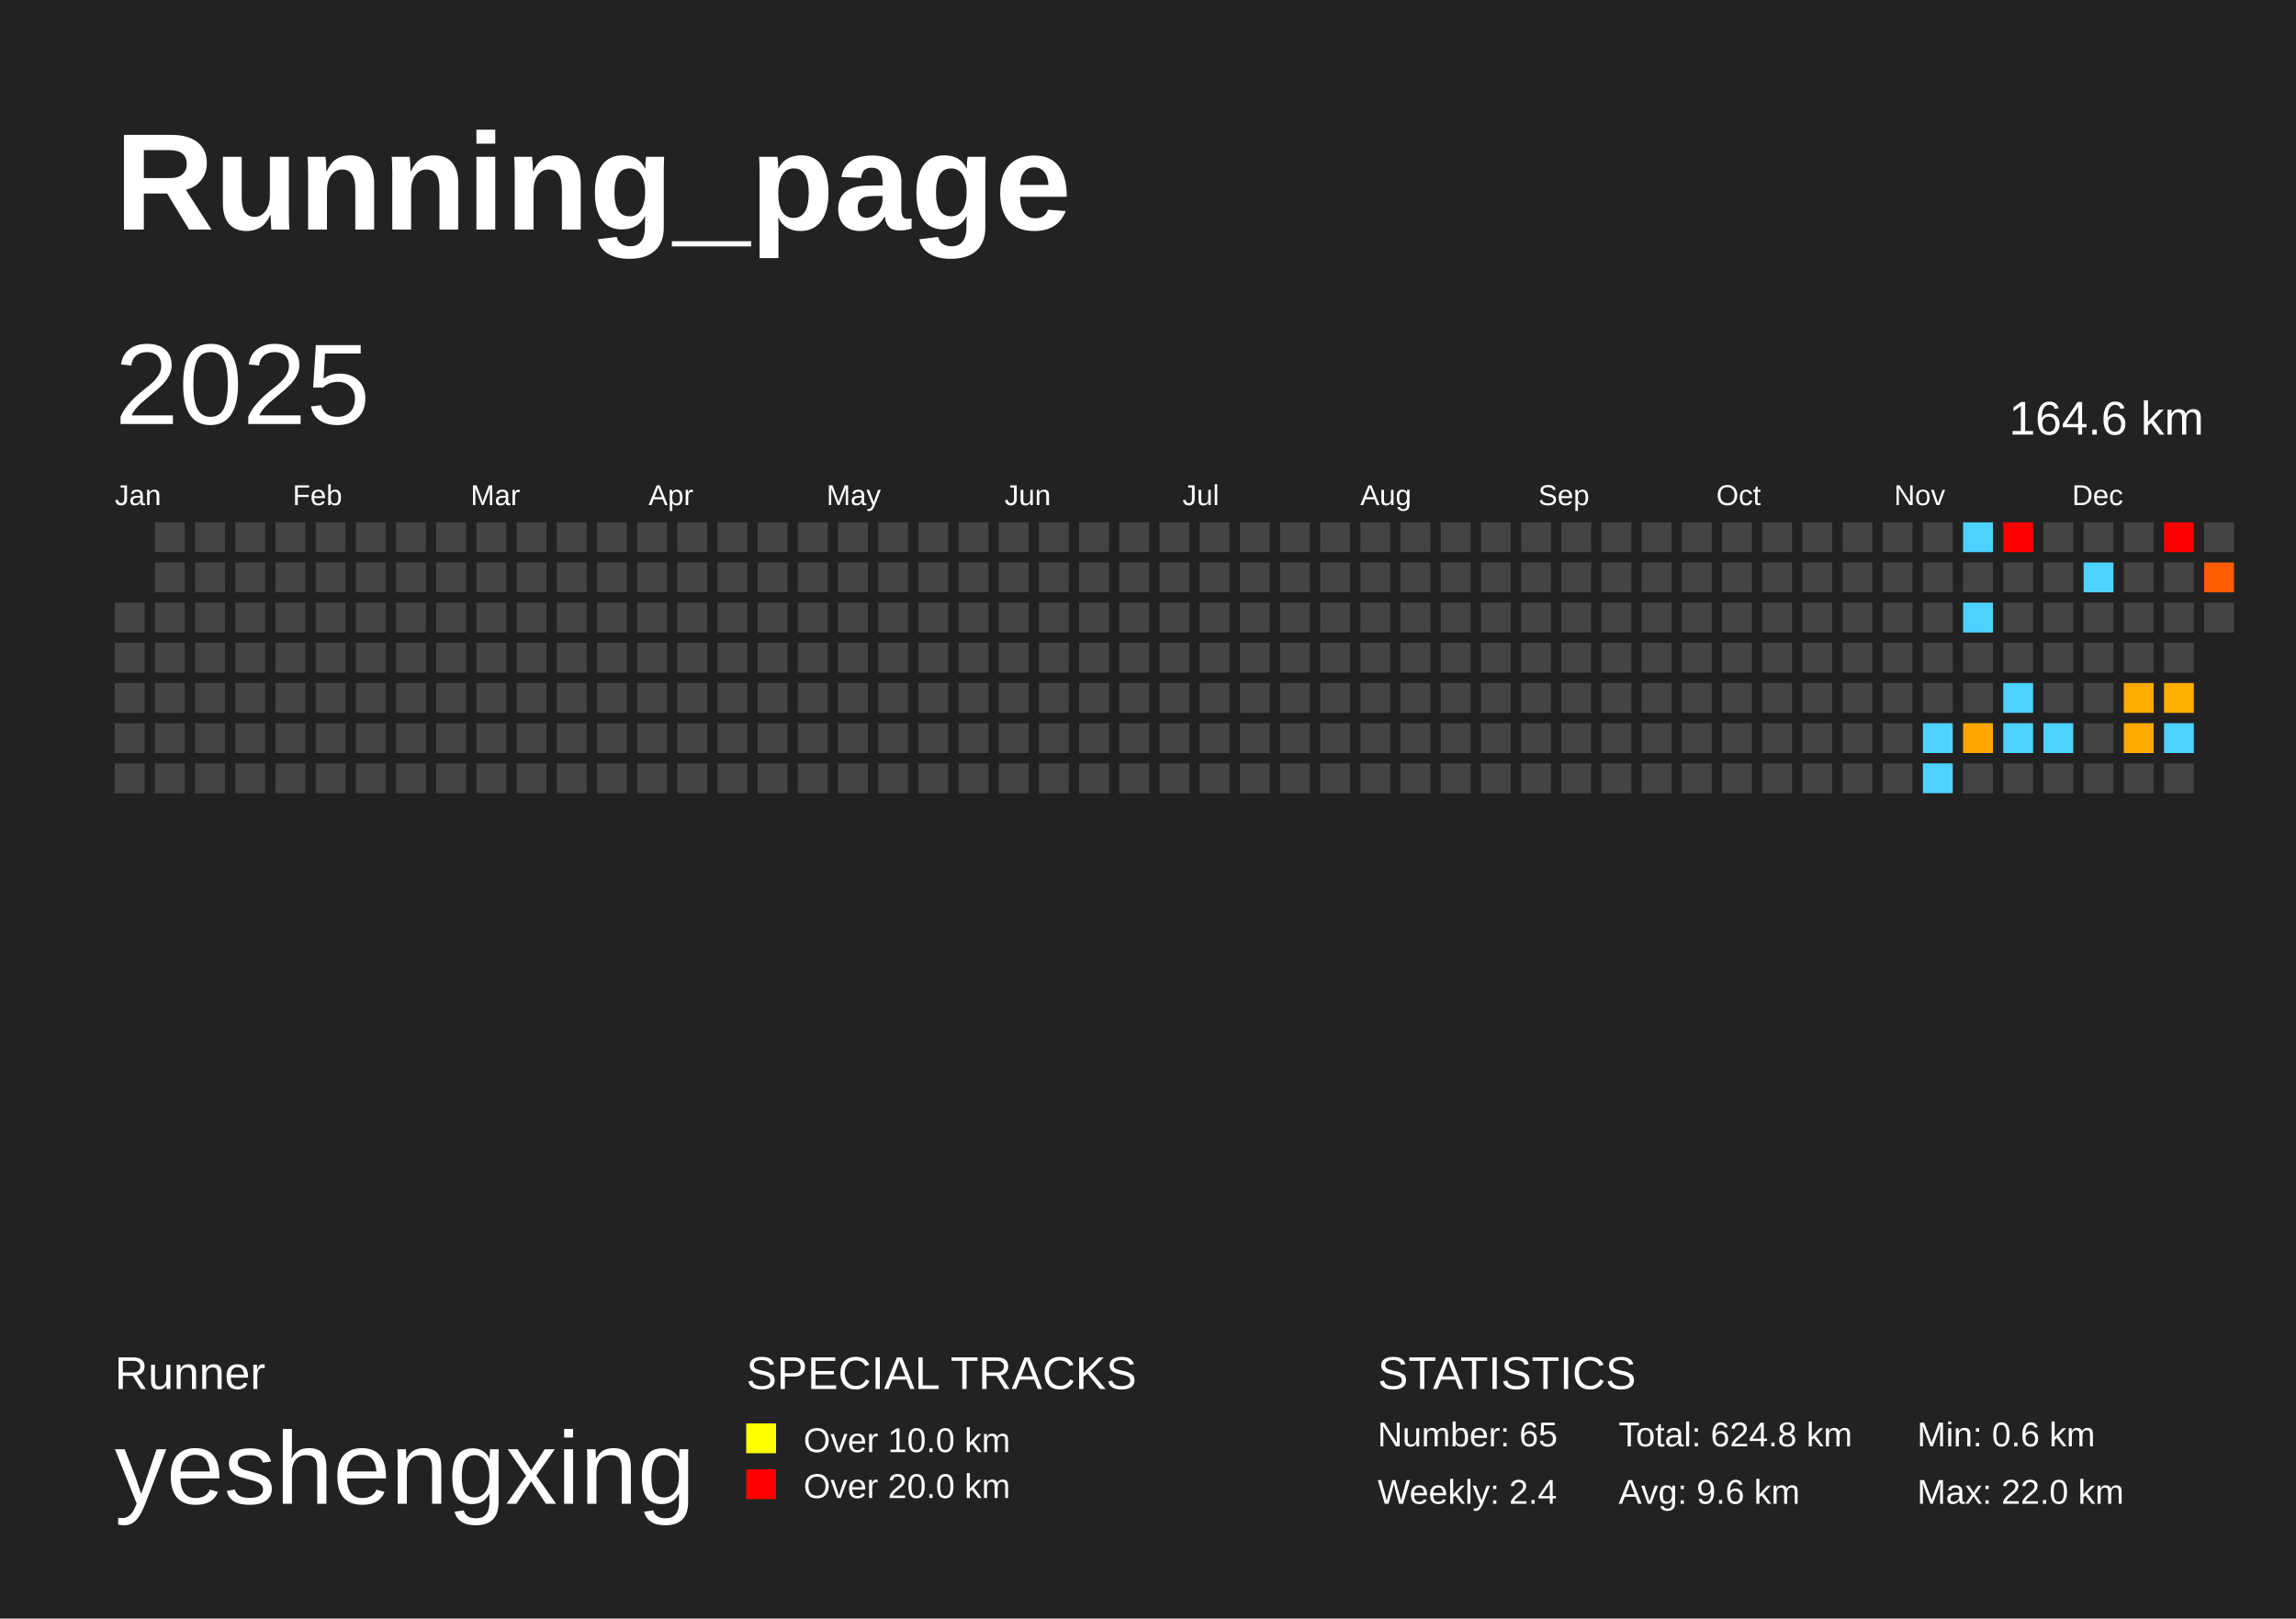
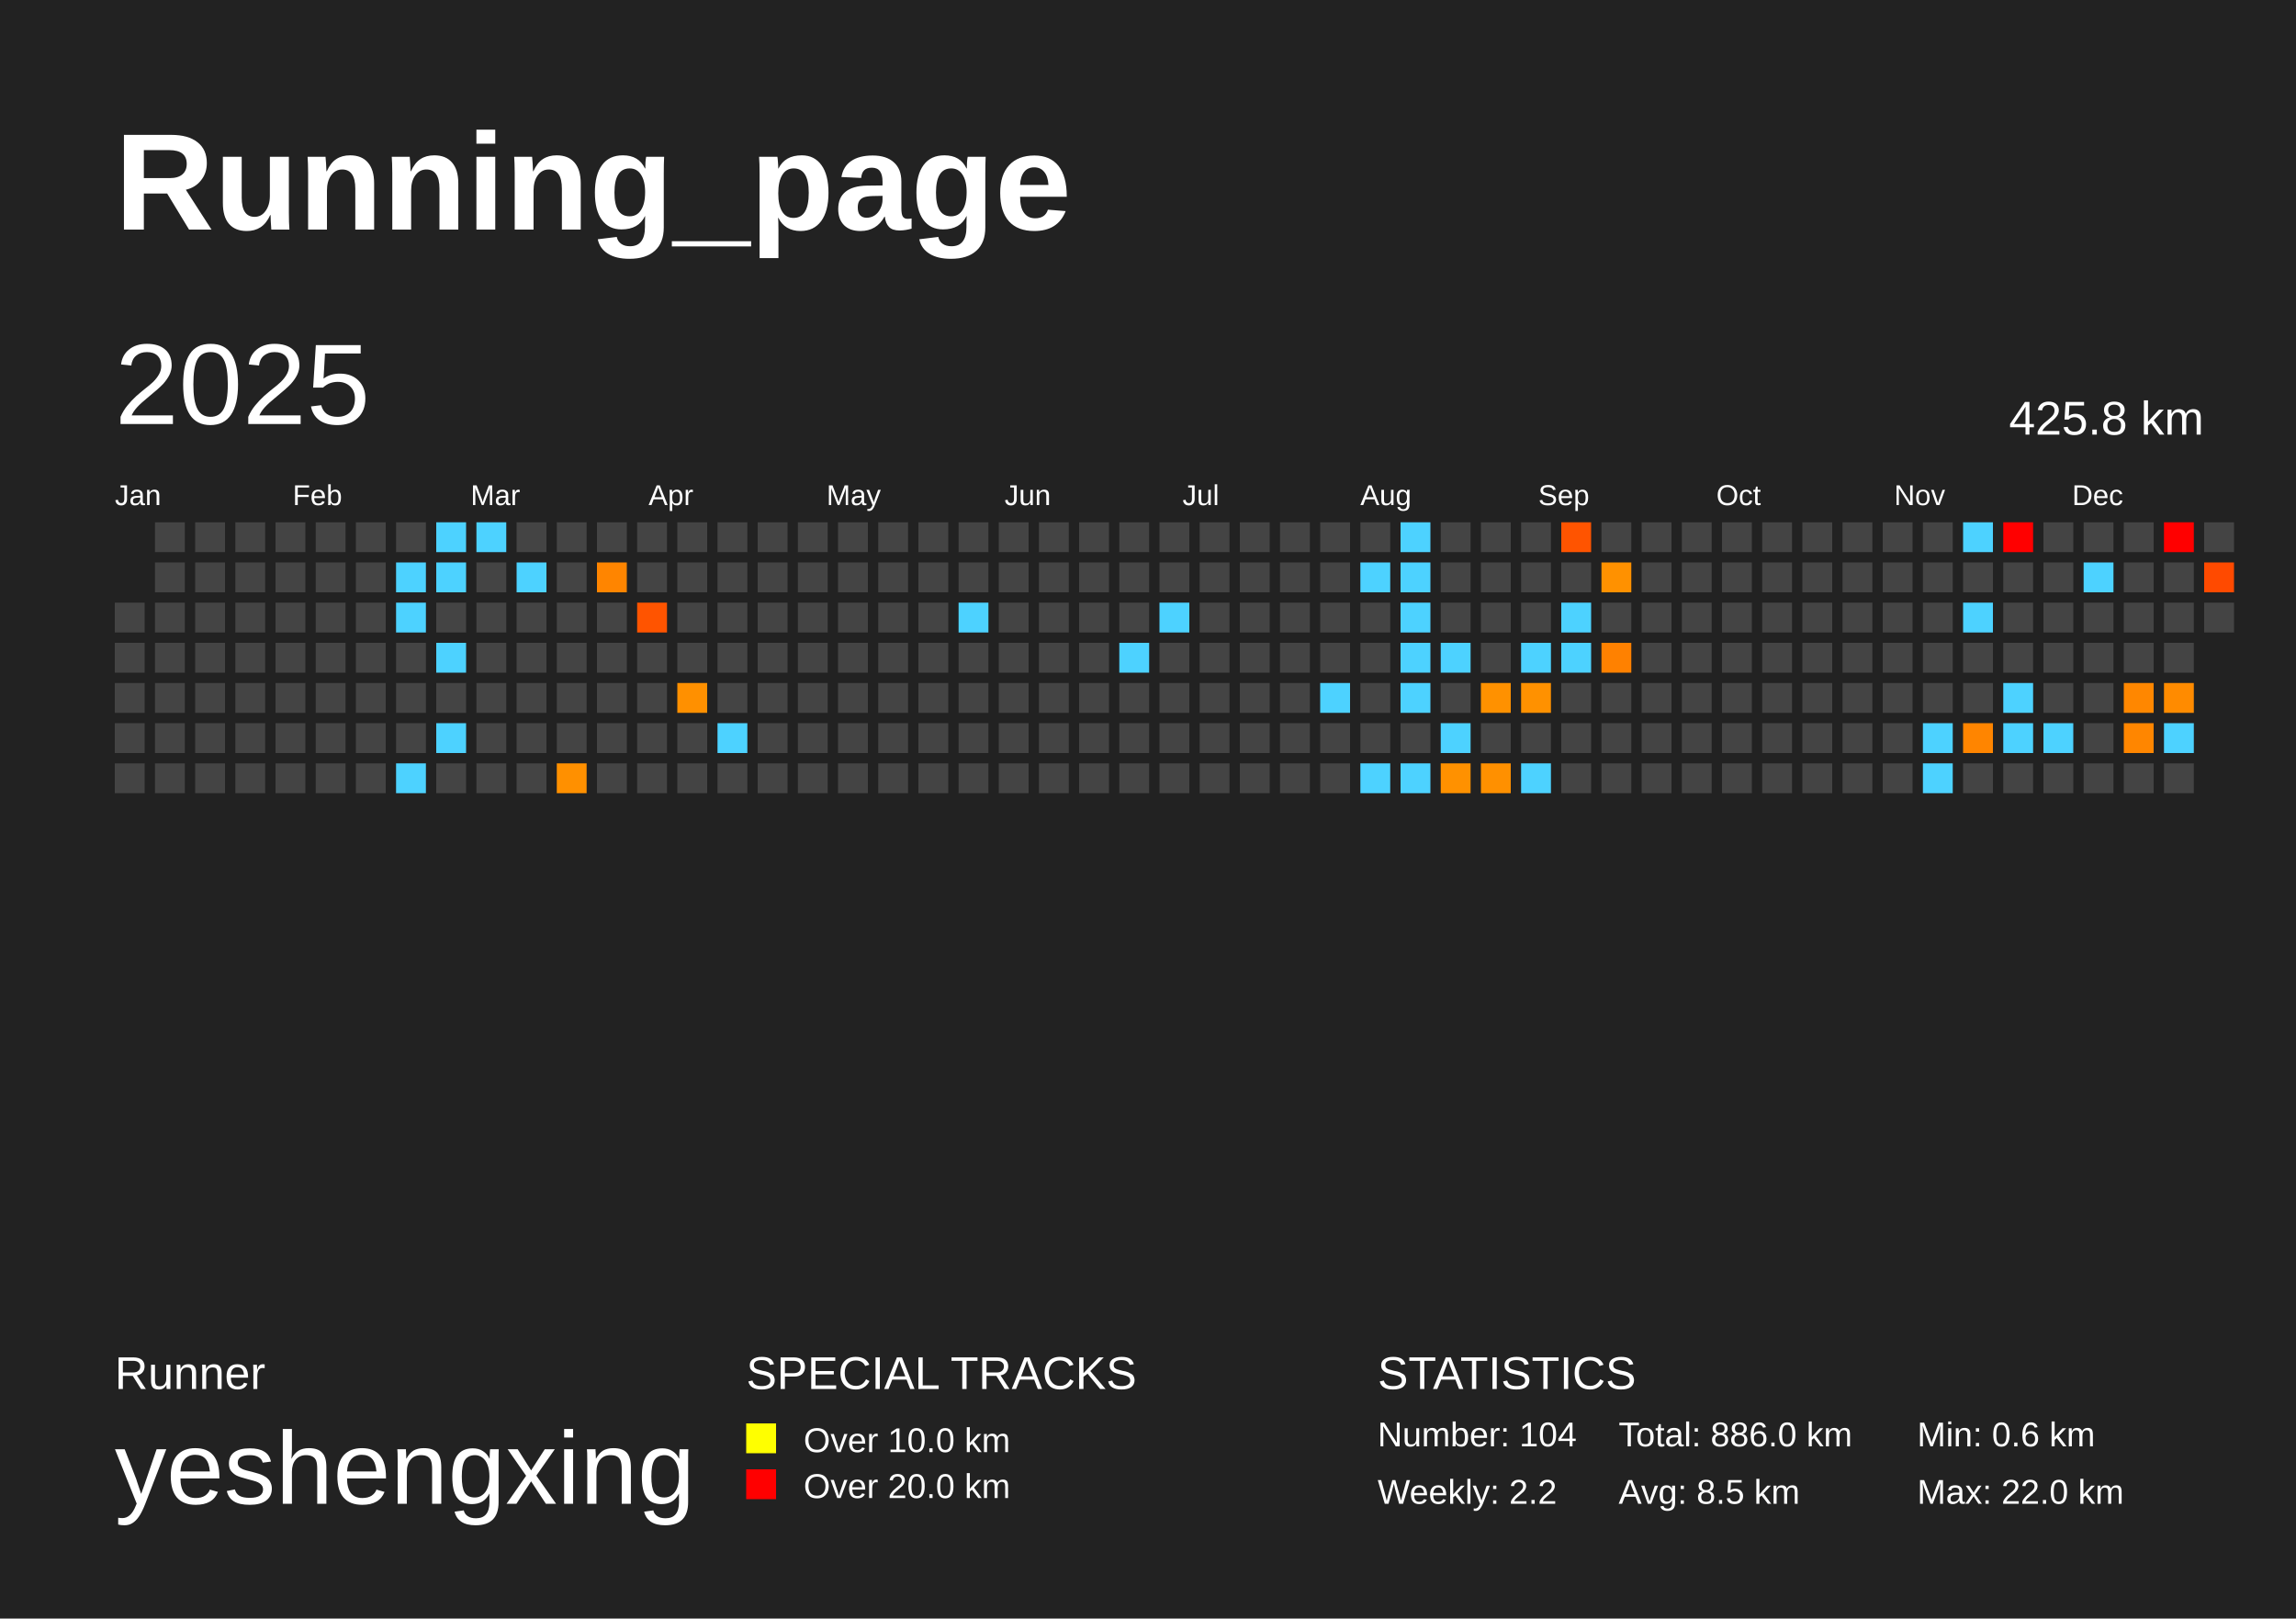
<svg xmlns="http://www.w3.org/2000/svg" baseProfile="full" height="141mm" version="1.1" viewBox="0,0,200,141" width="200mm">
  <defs />
  <rect fill="#222222" height="141" width="200" x="0" y="0" />
  <text fill="#FFFFFF" style="font-size:12px; font-family:Arial; font-weight:bold;" x="10" y="20">Running_page</text>
  <text fill="#FFFFFF" style="font-size:4px; font-family:Arial" x="10" y="121">Runner</text>
  <text fill="#FFFFFF" style="font-size:9px; font-family:Arial" x="10" y="131">yeshengxing</text>
  <text fill="#FFFFFF" style="font-size:4px; font-family:Arial" x="65" y="121">SPECIAL TRACKS</text>
  <rect fill="yellow" height="2.6" width="2.6" x="65" y="124" />
  <text fill="#FFFFFF" style="font-size:3px; font-family:Arial" x="70" y="126.5">Over 10.0 km</text>
  <rect fill="red" height="2.6" width="2.6" x="65" y="128" />
  <text fill="#FFFFFF" style="font-size:3px; font-family:Arial" x="70" y="130.5">Over 20.0 km</text>
  <text fill="#FFFFFF" style="font-size:4px; font-family:Arial" x="120" y="121">STATISTICS</text>
-   <text fill="#FFFFFF" style="font-size:3px; font-family:Arial" x="120" y="126">Number: 65</text>
-   <text fill="#FFFFFF" style="font-size:3px; font-family:Arial" x="120" y="131">Weekly: 2.4</text>
-   <text fill="#FFFFFF" style="font-size:3px; font-family:Arial" x="141" y="126">Total: 624.8 km</text>
-   <text fill="#FFFFFF" style="font-size:3px; font-family:Arial" x="141" y="131">Avg: 9.6 km</text>
+   <text fill="#FFFFFF" style="font-size:3px; font-family:Arial" x="120" y="126">Number: 104</text>
+   <text fill="#FFFFFF" style="font-size:3px; font-family:Arial" x="120" y="131">Weekly: 2.2</text>
+   <text fill="#FFFFFF" style="font-size:3px; font-family:Arial" x="141" y="126">Total: 886.0 km</text>
+   <text fill="#FFFFFF" style="font-size:3px; font-family:Arial" x="141" y="131">Avg: 8.5 km</text>
  <text fill="#FFFFFF" style="font-size:3px; font-family:Arial" x="167" y="126">Min: 0.6 km</text>
  <text fill="#FFFFFF" style="font-size:3px; font-family:Arial" x="167" y="131">Max: 22.0 km</text>
  <text dominant-baseline="hanging" fill="#FFFFFF" style="font-size:10.0px; font-family:Arial;" x="10" y="30">2025</text>
-   <text dominant-baseline="hanging" fill="#FFFFFF" style="font-size:4.125px; font-family:Arial;" x="175" y="35">164.6 km</text>
+   <text dominant-baseline="hanging" fill="#FFFFFF" style="font-size:4.125px; font-family:Arial;" x="175" y="35">425.8 km</text>
  <text fill="#FFFFFF" style="font-size:2.5px; font-family:Arial" x="10.0" y="44">Jan</text>
  <text fill="#FFFFFF" style="font-size:2.5px; font-family:Arial" x="25.5" y="44">Feb</text>
  <text fill="#FFFFFF" style="font-size:2.5px; font-family:Arial" x="41.0" y="44">Mar</text>
  <text fill="#FFFFFF" style="font-size:2.5px; font-family:Arial" x="56.5" y="44">Apr</text>
  <text fill="#FFFFFF" style="font-size:2.5px; font-family:Arial" x="72.0" y="44">May</text>
  <text fill="#FFFFFF" style="font-size:2.5px; font-family:Arial" x="87.5" y="44">Jun</text>
  <text fill="#FFFFFF" style="font-size:2.5px; font-family:Arial" x="103.0" y="44">Jul</text>
  <text fill="#FFFFFF" style="font-size:2.5px; font-family:Arial" x="118.5" y="44">Aug</text>
  <text fill="#FFFFFF" style="font-size:2.5px; font-family:Arial" x="134.0" y="44">Sep</text>
  <text fill="#FFFFFF" style="font-size:2.5px; font-family:Arial" x="149.5" y="44">Oct</text>
  <text fill="#FFFFFF" style="font-size:2.5px; font-family:Arial" x="165.0" y="44">Nov</text>
  <text fill="#FFFFFF" style="font-size:2.5px; font-family:Arial" x="180.5" y="44">Dec</text>
  <rect fill="#444444" height="2.6" width="2.6" x="10.0" y="52.5" />
  <rect fill="#444444" height="2.6" width="2.6" x="10.0" y="56.0" />
  <rect fill="#444444" height="2.6" width="2.6" x="10.0" y="59.5" />
  <rect fill="#444444" height="2.6" width="2.6" x="10.0" y="63.0" />
  <rect fill="#444444" height="2.6" width="2.6" x="10.0" y="66.5" />
  <rect fill="#444444" height="2.6" width="2.6" x="13.5" y="45.5" />
  <rect fill="#444444" height="2.6" width="2.6" x="13.5" y="49.0" />
  <rect fill="#444444" height="2.6" width="2.6" x="13.5" y="52.5" />
  <rect fill="#444444" height="2.6" width="2.6" x="13.5" y="56.0" />
  <rect fill="#444444" height="2.6" width="2.6" x="13.5" y="59.5" />
  <rect fill="#444444" height="2.6" width="2.6" x="13.5" y="63.0" />
  <rect fill="#444444" height="2.6" width="2.6" x="13.5" y="66.5" />
  <rect fill="#444444" height="2.6" width="2.6" x="17.0" y="45.5" />
  <rect fill="#444444" height="2.6" width="2.6" x="17.0" y="49.0" />
  <rect fill="#444444" height="2.6" width="2.6" x="17.0" y="52.5" />
  <rect fill="#444444" height="2.6" width="2.6" x="17.0" y="56.0" />
  <rect fill="#444444" height="2.6" width="2.6" x="17.0" y="59.5" />
  <rect fill="#444444" height="2.6" width="2.6" x="17.0" y="63.0" />
  <rect fill="#444444" height="2.6" width="2.6" x="17.0" y="66.5" />
  <rect fill="#444444" height="2.6" width="2.6" x="20.5" y="45.5" />
  <rect fill="#444444" height="2.6" width="2.6" x="20.5" y="49.0" />
  <rect fill="#444444" height="2.6" width="2.6" x="20.5" y="52.5" />
  <rect fill="#444444" height="2.6" width="2.6" x="20.5" y="56.0" />
  <rect fill="#444444" height="2.6" width="2.6" x="20.5" y="59.5" />
  <rect fill="#444444" height="2.6" width="2.6" x="20.5" y="63.0" />
  <rect fill="#444444" height="2.6" width="2.6" x="20.5" y="66.5" />
  <rect fill="#444444" height="2.6" width="2.6" x="24.0" y="45.5" />
  <rect fill="#444444" height="2.6" width="2.6" x="24.0" y="49.0" />
  <rect fill="#444444" height="2.6" width="2.6" x="24.0" y="52.5" />
  <rect fill="#444444" height="2.6" width="2.6" x="24.0" y="56.0" />
  <rect fill="#444444" height="2.6" width="2.6" x="24.0" y="59.5" />
  <rect fill="#444444" height="2.6" width="2.6" x="24.0" y="63.0" />
  <rect fill="#444444" height="2.6" width="2.6" x="24.0" y="66.5" />
  <rect fill="#444444" height="2.6" width="2.6" x="27.5" y="45.5" />
  <rect fill="#444444" height="2.6" width="2.6" x="27.5" y="49.0" />
  <rect fill="#444444" height="2.6" width="2.6" x="27.5" y="52.5" />
  <rect fill="#444444" height="2.6" width="2.6" x="27.5" y="56.0" />
  <rect fill="#444444" height="2.6" width="2.6" x="27.5" y="59.5" />
  <rect fill="#444444" height="2.6" width="2.6" x="27.5" y="63.0" />
  <rect fill="#444444" height="2.6" width="2.6" x="27.5" y="66.5" />
  <rect fill="#444444" height="2.6" width="2.6" x="31.0" y="45.5" />
  <rect fill="#444444" height="2.6" width="2.6" x="31.0" y="49.0" />
  <rect fill="#444444" height="2.6" width="2.6" x="31.0" y="52.5" />
  <rect fill="#444444" height="2.6" width="2.6" x="31.0" y="56.0" />
  <rect fill="#444444" height="2.6" width="2.6" x="31.0" y="59.5" />
  <rect fill="#444444" height="2.6" width="2.6" x="31.0" y="63.0" />
  <rect fill="#444444" height="2.6" width="2.6" x="31.0" y="66.5" />
  <rect fill="#444444" height="2.6" width="2.6" x="34.5" y="45.5" />
-   <rect fill="#444444" height="2.6" width="2.6" x="34.5" y="49.0" />
-   <rect fill="#444444" height="2.6" width="2.6" x="34.5" y="52.5" />
+   <rect fill="#4dd2ff" height="2.6" width="2.6" x="34.5" y="49.0" />
+   <rect fill="#4dd2ff" height="2.6" width="2.6" x="34.5" y="52.5" />
  <rect fill="#444444" height="2.6" width="2.6" x="34.5" y="56.0" />
  <rect fill="#444444" height="2.6" width="2.6" x="34.5" y="59.5" />
  <rect fill="#444444" height="2.6" width="2.6" x="34.5" y="63.0" />
-   <rect fill="#444444" height="2.6" width="2.6" x="34.5" y="66.5" />
-   <rect fill="#444444" height="2.6" width="2.6" x="38.0" y="45.5" />
-   <rect fill="#444444" height="2.6" width="2.6" x="38.0" y="49.0" />
+   <rect fill="#4dd2ff" height="2.6" width="2.6" x="34.5" y="66.5" />
+   <rect fill="#4dd2ff" height="2.6" width="2.6" x="38.0" y="45.5" />
+   <rect fill="#4dd2ff" height="2.6" width="2.6" x="38.0" y="49.0" />
  <rect fill="#444444" height="2.6" width="2.6" x="38.0" y="52.5" />
-   <rect fill="#444444" height="2.6" width="2.6" x="38.0" y="56.0" />
+   <rect fill="#4dd2ff" height="2.6" width="2.6" x="38.0" y="56.0" />
  <rect fill="#444444" height="2.6" width="2.6" x="38.0" y="59.5" />
-   <rect fill="#444444" height="2.6" width="2.6" x="38.0" y="63.0" />
+   <rect fill="#4dd2ff" height="2.6" width="2.6" x="38.0" y="63.0" />
  <rect fill="#444444" height="2.6" width="2.6" x="38.0" y="66.5" />
-   <rect fill="#444444" height="2.6" width="2.6" x="41.5" y="45.5" />
+   <rect fill="#4dd2ff" height="2.6" width="2.6" x="41.5" y="45.5" />
  <rect fill="#444444" height="2.6" width="2.6" x="41.5" y="49.0" />
  <rect fill="#444444" height="2.6" width="2.6" x="41.5" y="52.5" />
  <rect fill="#444444" height="2.6" width="2.6" x="41.5" y="56.0" />
  <rect fill="#444444" height="2.6" width="2.6" x="41.5" y="59.5" />
  <rect fill="#444444" height="2.6" width="2.6" x="41.5" y="63.0" />
  <rect fill="#444444" height="2.6" width="2.6" x="41.5" y="66.5" />
  <rect fill="#444444" height="2.6" width="2.6" x="45.0" y="45.5" />
-   <rect fill="#444444" height="2.6" width="2.6" x="45.0" y="49.0" />
+   <rect fill="#4dd2ff" height="2.6" width="2.6" x="45.0" y="49.0" />
  <rect fill="#444444" height="2.6" width="2.6" x="45.0" y="52.5" />
  <rect fill="#444444" height="2.6" width="2.6" x="45.0" y="56.0" />
  <rect fill="#444444" height="2.6" width="2.6" x="45.0" y="59.5" />
  <rect fill="#444444" height="2.6" width="2.6" x="45.0" y="63.0" />
  <rect fill="#444444" height="2.6" width="2.6" x="45.0" y="66.5" />
  <rect fill="#444444" height="2.6" width="2.6" x="48.5" y="45.5" />
  <rect fill="#444444" height="2.6" width="2.6" x="48.5" y="49.0" />
  <rect fill="#444444" height="2.6" width="2.6" x="48.5" y="52.5" />
  <rect fill="#444444" height="2.6" width="2.6" x="48.5" y="56.0" />
  <rect fill="#444444" height="2.6" width="2.6" x="48.5" y="59.5" />
  <rect fill="#444444" height="2.6" width="2.6" x="48.5" y="63.0" />
-   <rect fill="#444444" height="2.6" width="2.6" x="48.5" y="66.5" />
+   <rect fill="#ff9000" height="2.6" width="2.6" x="48.5" y="66.5" />
  <rect fill="#444444" height="2.6" width="2.6" x="52.0" y="45.5" />
-   <rect fill="#444444" height="2.6" width="2.6" x="52.0" y="49.0" />
+   <rect fill="#ff8500" height="2.6" width="2.6" x="52.0" y="49.0" />
  <rect fill="#444444" height="2.6" width="2.6" x="52.0" y="52.5" />
  <rect fill="#444444" height="2.6" width="2.6" x="52.0" y="56.0" />
  <rect fill="#444444" height="2.6" width="2.6" x="52.0" y="59.5" />
  <rect fill="#444444" height="2.6" width="2.6" x="52.0" y="63.0" />
  <rect fill="#444444" height="2.6" width="2.6" x="52.0" y="66.5" />
  <rect fill="#444444" height="2.6" width="2.6" x="55.5" y="45.5" />
  <rect fill="#444444" height="2.6" width="2.6" x="55.5" y="49.0" />
-   <rect fill="#444444" height="2.6" width="2.6" x="55.5" y="52.5" />
+   <rect fill="#ff5400" height="2.6" width="2.6" x="55.5" y="52.5" />
  <rect fill="#444444" height="2.6" width="2.6" x="55.5" y="56.0" />
  <rect fill="#444444" height="2.6" width="2.6" x="55.5" y="59.5" />
  <rect fill="#444444" height="2.6" width="2.6" x="55.5" y="63.0" />
  <rect fill="#444444" height="2.6" width="2.6" x="55.5" y="66.5" />
  <rect fill="#444444" height="2.6" width="2.6" x="59.0" y="45.5" />
  <rect fill="#444444" height="2.6" width="2.6" x="59.0" y="49.0" />
  <rect fill="#444444" height="2.6" width="2.6" x="59.0" y="52.5" />
  <rect fill="#444444" height="2.6" width="2.6" x="59.0" y="56.0" />
-   <rect fill="#444444" height="2.6" width="2.6" x="59.0" y="59.5" />
+   <rect fill="#ff9000" height="2.6" width="2.6" x="59.0" y="59.5" />
  <rect fill="#444444" height="2.6" width="2.6" x="59.0" y="63.0" />
  <rect fill="#444444" height="2.6" width="2.6" x="59.0" y="66.5" />
  <rect fill="#444444" height="2.6" width="2.6" x="62.5" y="45.5" />
  <rect fill="#444444" height="2.6" width="2.6" x="62.5" y="49.0" />
  <rect fill="#444444" height="2.6" width="2.6" x="62.5" y="52.5" />
  <rect fill="#444444" height="2.6" width="2.6" x="62.5" y="56.0" />
  <rect fill="#444444" height="2.6" width="2.6" x="62.5" y="59.5" />
-   <rect fill="#444444" height="2.6" width="2.6" x="62.5" y="63.0" />
+   <rect fill="#4dd2ff" height="2.6" width="2.6" x="62.5" y="63.0" />
  <rect fill="#444444" height="2.6" width="2.6" x="62.5" y="66.5" />
  <rect fill="#444444" height="2.6" width="2.6" x="66.0" y="45.5" />
  <rect fill="#444444" height="2.6" width="2.6" x="66.0" y="49.0" />
  <rect fill="#444444" height="2.6" width="2.6" x="66.0" y="52.5" />
  <rect fill="#444444" height="2.6" width="2.6" x="66.0" y="56.0" />
  <rect fill="#444444" height="2.6" width="2.6" x="66.0" y="59.5" />
  <rect fill="#444444" height="2.6" width="2.6" x="66.0" y="63.0" />
  <rect fill="#444444" height="2.6" width="2.6" x="66.0" y="66.5" />
  <rect fill="#444444" height="2.6" width="2.6" x="69.5" y="45.5" />
  <rect fill="#444444" height="2.6" width="2.6" x="69.5" y="49.0" />
  <rect fill="#444444" height="2.6" width="2.6" x="69.5" y="52.5" />
  <rect fill="#444444" height="2.6" width="2.6" x="69.5" y="56.0" />
  <rect fill="#444444" height="2.6" width="2.6" x="69.5" y="59.5" />
  <rect fill="#444444" height="2.6" width="2.6" x="69.5" y="63.0" />
  <rect fill="#444444" height="2.6" width="2.6" x="69.5" y="66.5" />
  <rect fill="#444444" height="2.6" width="2.6" x="73.0" y="45.5" />
  <rect fill="#444444" height="2.6" width="2.6" x="73.0" y="49.0" />
  <rect fill="#444444" height="2.6" width="2.6" x="73.0" y="52.5" />
  <rect fill="#444444" height="2.6" width="2.6" x="73.0" y="56.0" />
  <rect fill="#444444" height="2.6" width="2.6" x="73.0" y="59.5" />
  <rect fill="#444444" height="2.6" width="2.6" x="73.0" y="63.0" />
  <rect fill="#444444" height="2.6" width="2.6" x="73.0" y="66.5" />
  <rect fill="#444444" height="2.6" width="2.6" x="76.5" y="45.5" />
  <rect fill="#444444" height="2.6" width="2.6" x="76.5" y="49.0" />
  <rect fill="#444444" height="2.6" width="2.6" x="76.5" y="52.5" />
  <rect fill="#444444" height="2.6" width="2.6" x="76.5" y="56.0" />
  <rect fill="#444444" height="2.6" width="2.6" x="76.5" y="59.5" />
  <rect fill="#444444" height="2.6" width="2.6" x="76.5" y="63.0" />
  <rect fill="#444444" height="2.6" width="2.6" x="76.5" y="66.5" />
  <rect fill="#444444" height="2.6" width="2.6" x="80.0" y="45.5" />
  <rect fill="#444444" height="2.6" width="2.6" x="80.0" y="49.0" />
  <rect fill="#444444" height="2.6" width="2.6" x="80.0" y="52.5" />
  <rect fill="#444444" height="2.6" width="2.6" x="80.0" y="56.0" />
  <rect fill="#444444" height="2.6" width="2.6" x="80.0" y="59.5" />
  <rect fill="#444444" height="2.6" width="2.6" x="80.0" y="63.0" />
  <rect fill="#444444" height="2.6" width="2.6" x="80.0" y="66.5" />
  <rect fill="#444444" height="2.6" width="2.6" x="83.5" y="45.5" />
  <rect fill="#444444" height="2.6" width="2.6" x="83.5" y="49.0" />
-   <rect fill="#444444" height="2.6" width="2.6" x="83.5" y="52.5" />
+   <rect fill="#4dd2ff" height="2.6" width="2.6" x="83.5" y="52.5" />
  <rect fill="#444444" height="2.6" width="2.6" x="83.5" y="56.0" />
  <rect fill="#444444" height="2.6" width="2.6" x="83.5" y="59.5" />
  <rect fill="#444444" height="2.6" width="2.6" x="83.5" y="63.0" />
  <rect fill="#444444" height="2.6" width="2.6" x="83.5" y="66.5" />
  <rect fill="#444444" height="2.6" width="2.6" x="87.0" y="45.5" />
  <rect fill="#444444" height="2.6" width="2.6" x="87.0" y="49.0" />
  <rect fill="#444444" height="2.6" width="2.6" x="87.0" y="52.5" />
  <rect fill="#444444" height="2.6" width="2.6" x="87.0" y="56.0" />
  <rect fill="#444444" height="2.6" width="2.6" x="87.0" y="59.5" />
  <rect fill="#444444" height="2.6" width="2.6" x="87.0" y="63.0" />
  <rect fill="#444444" height="2.6" width="2.6" x="87.0" y="66.5" />
  <rect fill="#444444" height="2.6" width="2.6" x="90.5" y="45.5" />
  <rect fill="#444444" height="2.6" width="2.6" x="90.5" y="49.0" />
  <rect fill="#444444" height="2.6" width="2.6" x="90.5" y="52.5" />
  <rect fill="#444444" height="2.6" width="2.6" x="90.5" y="56.0" />
  <rect fill="#444444" height="2.6" width="2.6" x="90.5" y="59.5" />
  <rect fill="#444444" height="2.6" width="2.6" x="90.5" y="63.0" />
  <rect fill="#444444" height="2.6" width="2.6" x="90.5" y="66.5" />
  <rect fill="#444444" height="2.6" width="2.6" x="94.0" y="45.5" />
  <rect fill="#444444" height="2.6" width="2.6" x="94.0" y="49.0" />
  <rect fill="#444444" height="2.6" width="2.6" x="94.0" y="52.5" />
  <rect fill="#444444" height="2.6" width="2.6" x="94.0" y="56.0" />
  <rect fill="#444444" height="2.6" width="2.6" x="94.0" y="59.5" />
  <rect fill="#444444" height="2.6" width="2.6" x="94.0" y="63.0" />
  <rect fill="#444444" height="2.6" width="2.6" x="94.0" y="66.5" />
  <rect fill="#444444" height="2.6" width="2.6" x="97.5" y="45.5" />
  <rect fill="#444444" height="2.6" width="2.6" x="97.5" y="49.0" />
  <rect fill="#444444" height="2.6" width="2.6" x="97.5" y="52.5" />
-   <rect fill="#444444" height="2.6" width="2.6" x="97.5" y="56.0" />
+   <rect fill="#4dd2ff" height="2.6" width="2.6" x="97.5" y="56.0" />
  <rect fill="#444444" height="2.6" width="2.6" x="97.5" y="59.5" />
  <rect fill="#444444" height="2.6" width="2.6" x="97.5" y="63.0" />
  <rect fill="#444444" height="2.6" width="2.6" x="97.5" y="66.5" />
  <rect fill="#444444" height="2.6" width="2.6" x="101.0" y="45.5" />
  <rect fill="#444444" height="2.6" width="2.6" x="101.0" y="49.0" />
-   <rect fill="#444444" height="2.6" width="2.6" x="101.0" y="52.5" />
+   <rect fill="#4dd2ff" height="2.6" width="2.6" x="101.0" y="52.5" />
  <rect fill="#444444" height="2.6" width="2.6" x="101.0" y="56.0" />
  <rect fill="#444444" height="2.6" width="2.6" x="101.0" y="59.5" />
  <rect fill="#444444" height="2.6" width="2.6" x="101.0" y="63.0" />
  <rect fill="#444444" height="2.6" width="2.6" x="101.0" y="66.5" />
  <rect fill="#444444" height="2.6" width="2.6" x="104.5" y="45.5" />
  <rect fill="#444444" height="2.6" width="2.6" x="104.5" y="49.0" />
  <rect fill="#444444" height="2.6" width="2.6" x="104.5" y="52.5" />
  <rect fill="#444444" height="2.6" width="2.6" x="104.5" y="56.0" />
  <rect fill="#444444" height="2.6" width="2.6" x="104.5" y="59.5" />
  <rect fill="#444444" height="2.6" width="2.6" x="104.5" y="63.0" />
  <rect fill="#444444" height="2.6" width="2.6" x="104.5" y="66.5" />
  <rect fill="#444444" height="2.6" width="2.6" x="108.0" y="45.5" />
  <rect fill="#444444" height="2.6" width="2.6" x="108.0" y="49.0" />
  <rect fill="#444444" height="2.6" width="2.6" x="108.0" y="52.5" />
  <rect fill="#444444" height="2.6" width="2.6" x="108.0" y="56.0" />
  <rect fill="#444444" height="2.6" width="2.6" x="108.0" y="59.5" />
  <rect fill="#444444" height="2.6" width="2.6" x="108.0" y="63.0" />
  <rect fill="#444444" height="2.6" width="2.6" x="108.0" y="66.5" />
  <rect fill="#444444" height="2.6" width="2.6" x="111.5" y="45.5" />
  <rect fill="#444444" height="2.6" width="2.6" x="111.5" y="49.0" />
  <rect fill="#444444" height="2.6" width="2.6" x="111.5" y="52.5" />
  <rect fill="#444444" height="2.6" width="2.6" x="111.5" y="56.0" />
  <rect fill="#444444" height="2.6" width="2.6" x="111.5" y="59.5" />
  <rect fill="#444444" height="2.6" width="2.6" x="111.5" y="63.0" />
  <rect fill="#444444" height="2.6" width="2.6" x="111.5" y="66.5" />
  <rect fill="#444444" height="2.6" width="2.6" x="115.0" y="45.5" />
  <rect fill="#444444" height="2.6" width="2.6" x="115.0" y="49.0" />
  <rect fill="#444444" height="2.6" width="2.6" x="115.0" y="52.5" />
  <rect fill="#444444" height="2.6" width="2.6" x="115.0" y="56.0" />
-   <rect fill="#444444" height="2.6" width="2.6" x="115.0" y="59.5" />
+   <rect fill="#4dd2ff" height="2.6" width="2.6" x="115.0" y="59.5" />
  <rect fill="#444444" height="2.6" width="2.6" x="115.0" y="63.0" />
  <rect fill="#444444" height="2.6" width="2.6" x="115.0" y="66.5" />
  <rect fill="#444444" height="2.6" width="2.6" x="118.5" y="45.5" />
-   <rect fill="#444444" height="2.6" width="2.6" x="118.5" y="49.0" />
+   <rect fill="#4dd2ff" height="2.6" width="2.6" x="118.5" y="49.0" />
  <rect fill="#444444" height="2.6" width="2.6" x="118.5" y="52.5" />
  <rect fill="#444444" height="2.6" width="2.6" x="118.5" y="56.0" />
  <rect fill="#444444" height="2.6" width="2.6" x="118.5" y="59.5" />
  <rect fill="#444444" height="2.6" width="2.6" x="118.5" y="63.0" />
-   <rect fill="#444444" height="2.6" width="2.6" x="118.5" y="66.5" />
-   <rect fill="#444444" height="2.6" width="2.6" x="122.0" y="45.5" />
-   <rect fill="#444444" height="2.6" width="2.6" x="122.0" y="49.0" />
-   <rect fill="#444444" height="2.6" width="2.6" x="122.0" y="52.5" />
-   <rect fill="#444444" height="2.6" width="2.6" x="122.0" y="56.0" />
-   <rect fill="#444444" height="2.6" width="2.6" x="122.0" y="59.5" />
+   <rect fill="#4dd2ff" height="2.6" width="2.6" x="118.5" y="66.5" />
+   <rect fill="#4dd2ff" height="2.6" width="2.6" x="122.0" y="45.5" />
+   <rect fill="#4dd2ff" height="2.6" width="2.6" x="122.0" y="49.0" />
+   <rect fill="#4dd2ff" height="2.6" width="2.6" x="122.0" y="52.5" />
+   <rect fill="#4dd2ff" height="2.6" width="2.6" x="122.0" y="56.0" />
+   <rect fill="#4dd2ff" height="2.6" width="2.6" x="122.0" y="59.5" />
  <rect fill="#444444" height="2.6" width="2.6" x="122.0" y="63.0" />
-   <rect fill="#444444" height="2.6" width="2.6" x="122.0" y="66.5" />
+   <rect fill="#4dd2ff" height="2.6" width="2.6" x="122.0" y="66.5" />
  <rect fill="#444444" height="2.6" width="2.6" x="125.5" y="45.5" />
  <rect fill="#444444" height="2.6" width="2.6" x="125.5" y="49.0" />
  <rect fill="#444444" height="2.6" width="2.6" x="125.5" y="52.5" />
-   <rect fill="#444444" height="2.6" width="2.6" x="125.5" y="56.0" />
+   <rect fill="#4dd2ff" height="2.6" width="2.6" x="125.5" y="56.0" />
  <rect fill="#444444" height="2.6" width="2.6" x="125.5" y="59.5" />
-   <rect fill="#444444" height="2.6" width="2.6" x="125.5" y="63.0" />
-   <rect fill="#444444" height="2.6" width="2.6" x="125.5" y="66.5" />
+   <rect fill="#4dd2ff" height="2.6" width="2.6" x="125.5" y="63.0" />
+   <rect fill="#ff9100" height="2.6" width="2.6" x="125.5" y="66.5" />
  <rect fill="#444444" height="2.6" width="2.6" x="129.0" y="45.5" />
  <rect fill="#444444" height="2.6" width="2.6" x="129.0" y="49.0" />
  <rect fill="#444444" height="2.6" width="2.6" x="129.0" y="52.5" />
  <rect fill="#444444" height="2.6" width="2.6" x="129.0" y="56.0" />
-   <rect fill="#444444" height="2.6" width="2.6" x="129.0" y="59.5" />
+   <rect fill="#ff9100" height="2.6" width="2.6" x="129.0" y="59.5" />
  <rect fill="#444444" height="2.6" width="2.6" x="129.0" y="63.0" />
-   <rect fill="#444444" height="2.6" width="2.6" x="129.0" y="66.5" />
+   <rect fill="#ff9000" height="2.6" width="2.6" x="129.0" y="66.5" />
  <rect fill="#444444" height="2.6" width="2.6" x="132.5" y="45.5" />
  <rect fill="#444444" height="2.6" width="2.6" x="132.5" y="49.0" />
  <rect fill="#444444" height="2.6" width="2.6" x="132.5" y="52.5" />
-   <rect fill="#444444" height="2.6" width="2.6" x="132.5" y="56.0" />
-   <rect fill="#444444" height="2.6" width="2.6" x="132.5" y="59.5" />
+   <rect fill="#4dd2ff" height="2.6" width="2.6" x="132.5" y="56.0" />
+   <rect fill="#ff9100" height="2.6" width="2.6" x="132.5" y="59.5" />
  <rect fill="#444444" height="2.6" width="2.6" x="132.5" y="63.0" />
-   <rect fill="#444444" height="2.6" width="2.6" x="132.5" y="66.5" />
-   <rect fill="#444444" height="2.6" width="2.6" x="136.0" y="45.5" />
+   <rect fill="#4dd2ff" height="2.6" width="2.6" x="132.5" y="66.5" />
+   <rect fill="#ff5400" height="2.6" width="2.6" x="136.0" y="45.5" />
  <rect fill="#444444" height="2.6" width="2.6" x="136.0" y="49.0" />
-   <rect fill="#444444" height="2.6" width="2.6" x="136.0" y="52.5" />
-   <rect fill="#444444" height="2.6" width="2.6" x="136.0" y="56.0" />
+   <rect fill="#4dd2ff" height="2.6" width="2.6" x="136.0" y="52.5" />
+   <rect fill="#4dd2ff" height="2.6" width="2.6" x="136.0" y="56.0" />
  <rect fill="#444444" height="2.6" width="2.6" x="136.0" y="59.5" />
  <rect fill="#444444" height="2.6" width="2.6" x="136.0" y="63.0" />
  <rect fill="#444444" height="2.6" width="2.6" x="136.0" y="66.5" />
  <rect fill="#444444" height="2.6" width="2.6" x="139.5" y="45.5" />
-   <rect fill="#444444" height="2.6" width="2.6" x="139.5" y="49.0" />
+   <rect fill="#ff9100" height="2.6" width="2.6" x="139.5" y="49.0" />
  <rect fill="#444444" height="2.6" width="2.6" x="139.5" y="52.5" />
-   <rect fill="#444444" height="2.6" width="2.6" x="139.5" y="56.0" />
+   <rect fill="#ff8100" height="2.6" width="2.6" x="139.5" y="56.0" />
  <rect fill="#444444" height="2.6" width="2.6" x="139.5" y="59.5" />
  <rect fill="#444444" height="2.6" width="2.6" x="139.5" y="63.0" />
  <rect fill="#444444" height="2.6" width="2.6" x="139.5" y="66.5" />
  <rect fill="#444444" height="2.6" width="2.6" x="143.0" y="45.5" />
  <rect fill="#444444" height="2.6" width="2.6" x="143.0" y="49.0" />
  <rect fill="#444444" height="2.6" width="2.6" x="143.0" y="52.5" />
  <rect fill="#444444" height="2.6" width="2.6" x="143.0" y="56.0" />
  <rect fill="#444444" height="2.6" width="2.6" x="143.0" y="59.5" />
  <rect fill="#444444" height="2.6" width="2.6" x="143.0" y="63.0" />
  <rect fill="#444444" height="2.6" width="2.6" x="143.0" y="66.5" />
  <rect fill="#444444" height="2.6" width="2.6" x="146.5" y="45.5" />
  <rect fill="#444444" height="2.6" width="2.6" x="146.5" y="49.0" />
  <rect fill="#444444" height="2.6" width="2.6" x="146.5" y="52.5" />
  <rect fill="#444444" height="2.6" width="2.6" x="146.5" y="56.0" />
  <rect fill="#444444" height="2.6" width="2.6" x="146.5" y="59.5" />
  <rect fill="#444444" height="2.6" width="2.6" x="146.5" y="63.0" />
  <rect fill="#444444" height="2.6" width="2.6" x="146.5" y="66.5" />
  <rect fill="#444444" height="2.6" width="2.6" x="150.0" y="45.5" />
  <rect fill="#444444" height="2.6" width="2.6" x="150.0" y="49.0" />
  <rect fill="#444444" height="2.6" width="2.6" x="150.0" y="52.5" />
  <rect fill="#444444" height="2.6" width="2.6" x="150.0" y="56.0" />
  <rect fill="#444444" height="2.6" width="2.6" x="150.0" y="59.5" />
  <rect fill="#444444" height="2.6" width="2.6" x="150.0" y="63.0" />
  <rect fill="#444444" height="2.6" width="2.6" x="150.0" y="66.5" />
  <rect fill="#444444" height="2.6" width="2.6" x="153.5" y="45.5" />
  <rect fill="#444444" height="2.6" width="2.6" x="153.5" y="49.0" />
  <rect fill="#444444" height="2.6" width="2.6" x="153.5" y="52.5" />
  <rect fill="#444444" height="2.6" width="2.6" x="153.5" y="56.0" />
  <rect fill="#444444" height="2.6" width="2.6" x="153.5" y="59.5" />
  <rect fill="#444444" height="2.6" width="2.6" x="153.5" y="63.0" />
  <rect fill="#444444" height="2.6" width="2.6" x="153.5" y="66.5" />
  <rect fill="#444444" height="2.6" width="2.6" x="157.0" y="45.5" />
  <rect fill="#444444" height="2.6" width="2.6" x="157.0" y="49.0" />
  <rect fill="#444444" height="2.6" width="2.6" x="157.0" y="52.5" />
  <rect fill="#444444" height="2.6" width="2.6" x="157.0" y="56.0" />
  <rect fill="#444444" height="2.6" width="2.6" x="157.0" y="59.5" />
  <rect fill="#444444" height="2.6" width="2.6" x="157.0" y="63.0" />
  <rect fill="#444444" height="2.6" width="2.6" x="157.0" y="66.5" />
  <rect fill="#444444" height="2.6" width="2.6" x="160.5" y="45.5" />
  <rect fill="#444444" height="2.6" width="2.6" x="160.5" y="49.0" />
  <rect fill="#444444" height="2.6" width="2.6" x="160.5" y="52.5" />
  <rect fill="#444444" height="2.6" width="2.6" x="160.5" y="56.0" />
  <rect fill="#444444" height="2.6" width="2.6" x="160.5" y="59.5" />
  <rect fill="#444444" height="2.6" width="2.6" x="160.5" y="63.0" />
  <rect fill="#444444" height="2.6" width="2.6" x="160.5" y="66.5" />
  <rect fill="#444444" height="2.6" width="2.6" x="164.0" y="45.5" />
  <rect fill="#444444" height="2.6" width="2.6" x="164.0" y="49.0" />
  <rect fill="#444444" height="2.6" width="2.6" x="164.0" y="52.5" />
  <rect fill="#444444" height="2.6" width="2.6" x="164.0" y="56.0" />
  <rect fill="#444444" height="2.6" width="2.6" x="164.0" y="59.5" />
  <rect fill="#444444" height="2.6" width="2.6" x="164.0" y="63.0" />
  <rect fill="#444444" height="2.6" width="2.6" x="164.0" y="66.5" />
  <rect fill="#444444" height="2.6" width="2.6" x="167.5" y="45.5" />
  <rect fill="#444444" height="2.6" width="2.6" x="167.5" y="49.0" />
  <rect fill="#444444" height="2.6" width="2.6" x="167.5" y="52.5" />
  <rect fill="#444444" height="2.6" width="2.6" x="167.5" y="56.0" />
  <rect fill="#444444" height="2.6" width="2.6" x="167.5" y="59.5" />
  <rect fill="#4dd2ff" height="2.6" width="2.6" x="167.5" y="63.0" />
  <rect fill="#4dd2ff" height="2.6" width="2.6" x="167.5" y="66.5" />
  <rect fill="#4dd2ff" height="2.6" width="2.6" x="171.0" y="45.5" />
  <rect fill="#444444" height="2.6" width="2.6" x="171.0" y="49.0" />
  <rect fill="#4dd2ff" height="2.6" width="2.6" x="171.0" y="52.5" />
  <rect fill="#444444" height="2.6" width="2.6" x="171.0" y="56.0" />
  <rect fill="#444444" height="2.6" width="2.6" x="171.0" y="59.5" />
-   <rect fill="#ffa700" height="2.6" width="2.6" x="171.0" y="63.0" />
+   <rect fill="#ff8500" height="2.6" width="2.6" x="171.0" y="63.0" />
  <rect fill="#444444" height="2.6" width="2.6" x="171.0" y="66.5" />
  <rect fill="red" height="2.6" width="2.6" x="174.5" y="45.5" />
  <rect fill="#444444" height="2.6" width="2.6" x="174.5" y="49.0" />
  <rect fill="#444444" height="2.6" width="2.6" x="174.5" y="52.5" />
  <rect fill="#444444" height="2.6" width="2.6" x="174.5" y="56.0" />
  <rect fill="#4dd2ff" height="2.6" width="2.6" x="174.5" y="59.5" />
  <rect fill="#4dd2ff" height="2.6" width="2.6" x="174.5" y="63.0" />
  <rect fill="#444444" height="2.6" width="2.6" x="174.5" y="66.5" />
  <rect fill="#444444" height="2.6" width="2.6" x="178.0" y="45.5" />
  <rect fill="#444444" height="2.6" width="2.6" x="178.0" y="49.0" />
  <rect fill="#444444" height="2.6" width="2.6" x="178.0" y="52.5" />
  <rect fill="#444444" height="2.6" width="2.6" x="178.0" y="56.0" />
  <rect fill="#444444" height="2.6" width="2.6" x="178.0" y="59.5" />
  <rect fill="#4dd2ff" height="2.6" width="2.6" x="178.0" y="63.0" />
  <rect fill="#444444" height="2.6" width="2.6" x="178.0" y="66.5" />
  <rect fill="#444444" height="2.6" width="2.6" x="181.5" y="45.5" />
  <rect fill="#4dd2ff" height="2.6" width="2.6" x="181.5" y="49.0" />
  <rect fill="#444444" height="2.6" width="2.6" x="181.5" y="52.5" />
  <rect fill="#444444" height="2.6" width="2.6" x="181.5" y="56.0" />
  <rect fill="#444444" height="2.6" width="2.6" x="181.5" y="59.5" />
  <rect fill="#444444" height="2.6" width="2.6" x="181.5" y="63.0" />
  <rect fill="#444444" height="2.6" width="2.6" x="181.5" y="66.5" />
  <rect fill="#444444" height="2.6" width="2.6" x="185.0" y="45.5" />
  <rect fill="#444444" height="2.6" width="2.6" x="185.0" y="49.0" />
  <rect fill="#444444" height="2.6" width="2.6" x="185.0" y="52.5" />
  <rect fill="#444444" height="2.6" width="2.6" x="185.0" y="56.0" />
-   <rect fill="#ffab00" height="2.6" width="2.6" x="185.0" y="59.5" />
-   <rect fill="#ffa900" height="2.6" width="2.6" x="185.0" y="63.0" />
+   <rect fill="#ff8700" height="2.6" width="2.6" x="185.0" y="59.5" />
+   <rect fill="#ff8600" height="2.6" width="2.6" x="185.0" y="63.0" />
  <rect fill="#444444" height="2.6" width="2.6" x="185.0" y="66.5" />
  <rect fill="red" height="2.6" width="2.6" x="188.5" y="45.5" />
  <rect fill="#444444" height="2.6" width="2.6" x="188.5" y="49.0" />
  <rect fill="#444444" height="2.6" width="2.6" x="188.5" y="52.5" />
  <rect fill="#444444" height="2.6" width="2.6" x="188.5" y="56.0" />
-   <rect fill="#ffaf00" height="2.6" width="2.6" x="188.5" y="59.5" />
+   <rect fill="#ff8b00" height="2.6" width="2.6" x="188.5" y="59.5" />
  <rect fill="#4dd2ff" height="2.6" width="2.6" x="188.5" y="63.0" />
  <rect fill="#444444" height="2.6" width="2.6" x="188.5" y="66.5" />
  <rect fill="#444444" height="2.6" width="2.6" x="192.0" y="45.5" />
-   <rect fill="#ff5d00" height="2.6" width="2.6" x="192.0" y="49.0" />
+   <rect fill="#ff4a00" height="2.6" width="2.6" x="192.0" y="49.0" />
  <rect fill="#444444" height="2.6" width="2.6" x="192.0" y="52.5" />
</svg>
